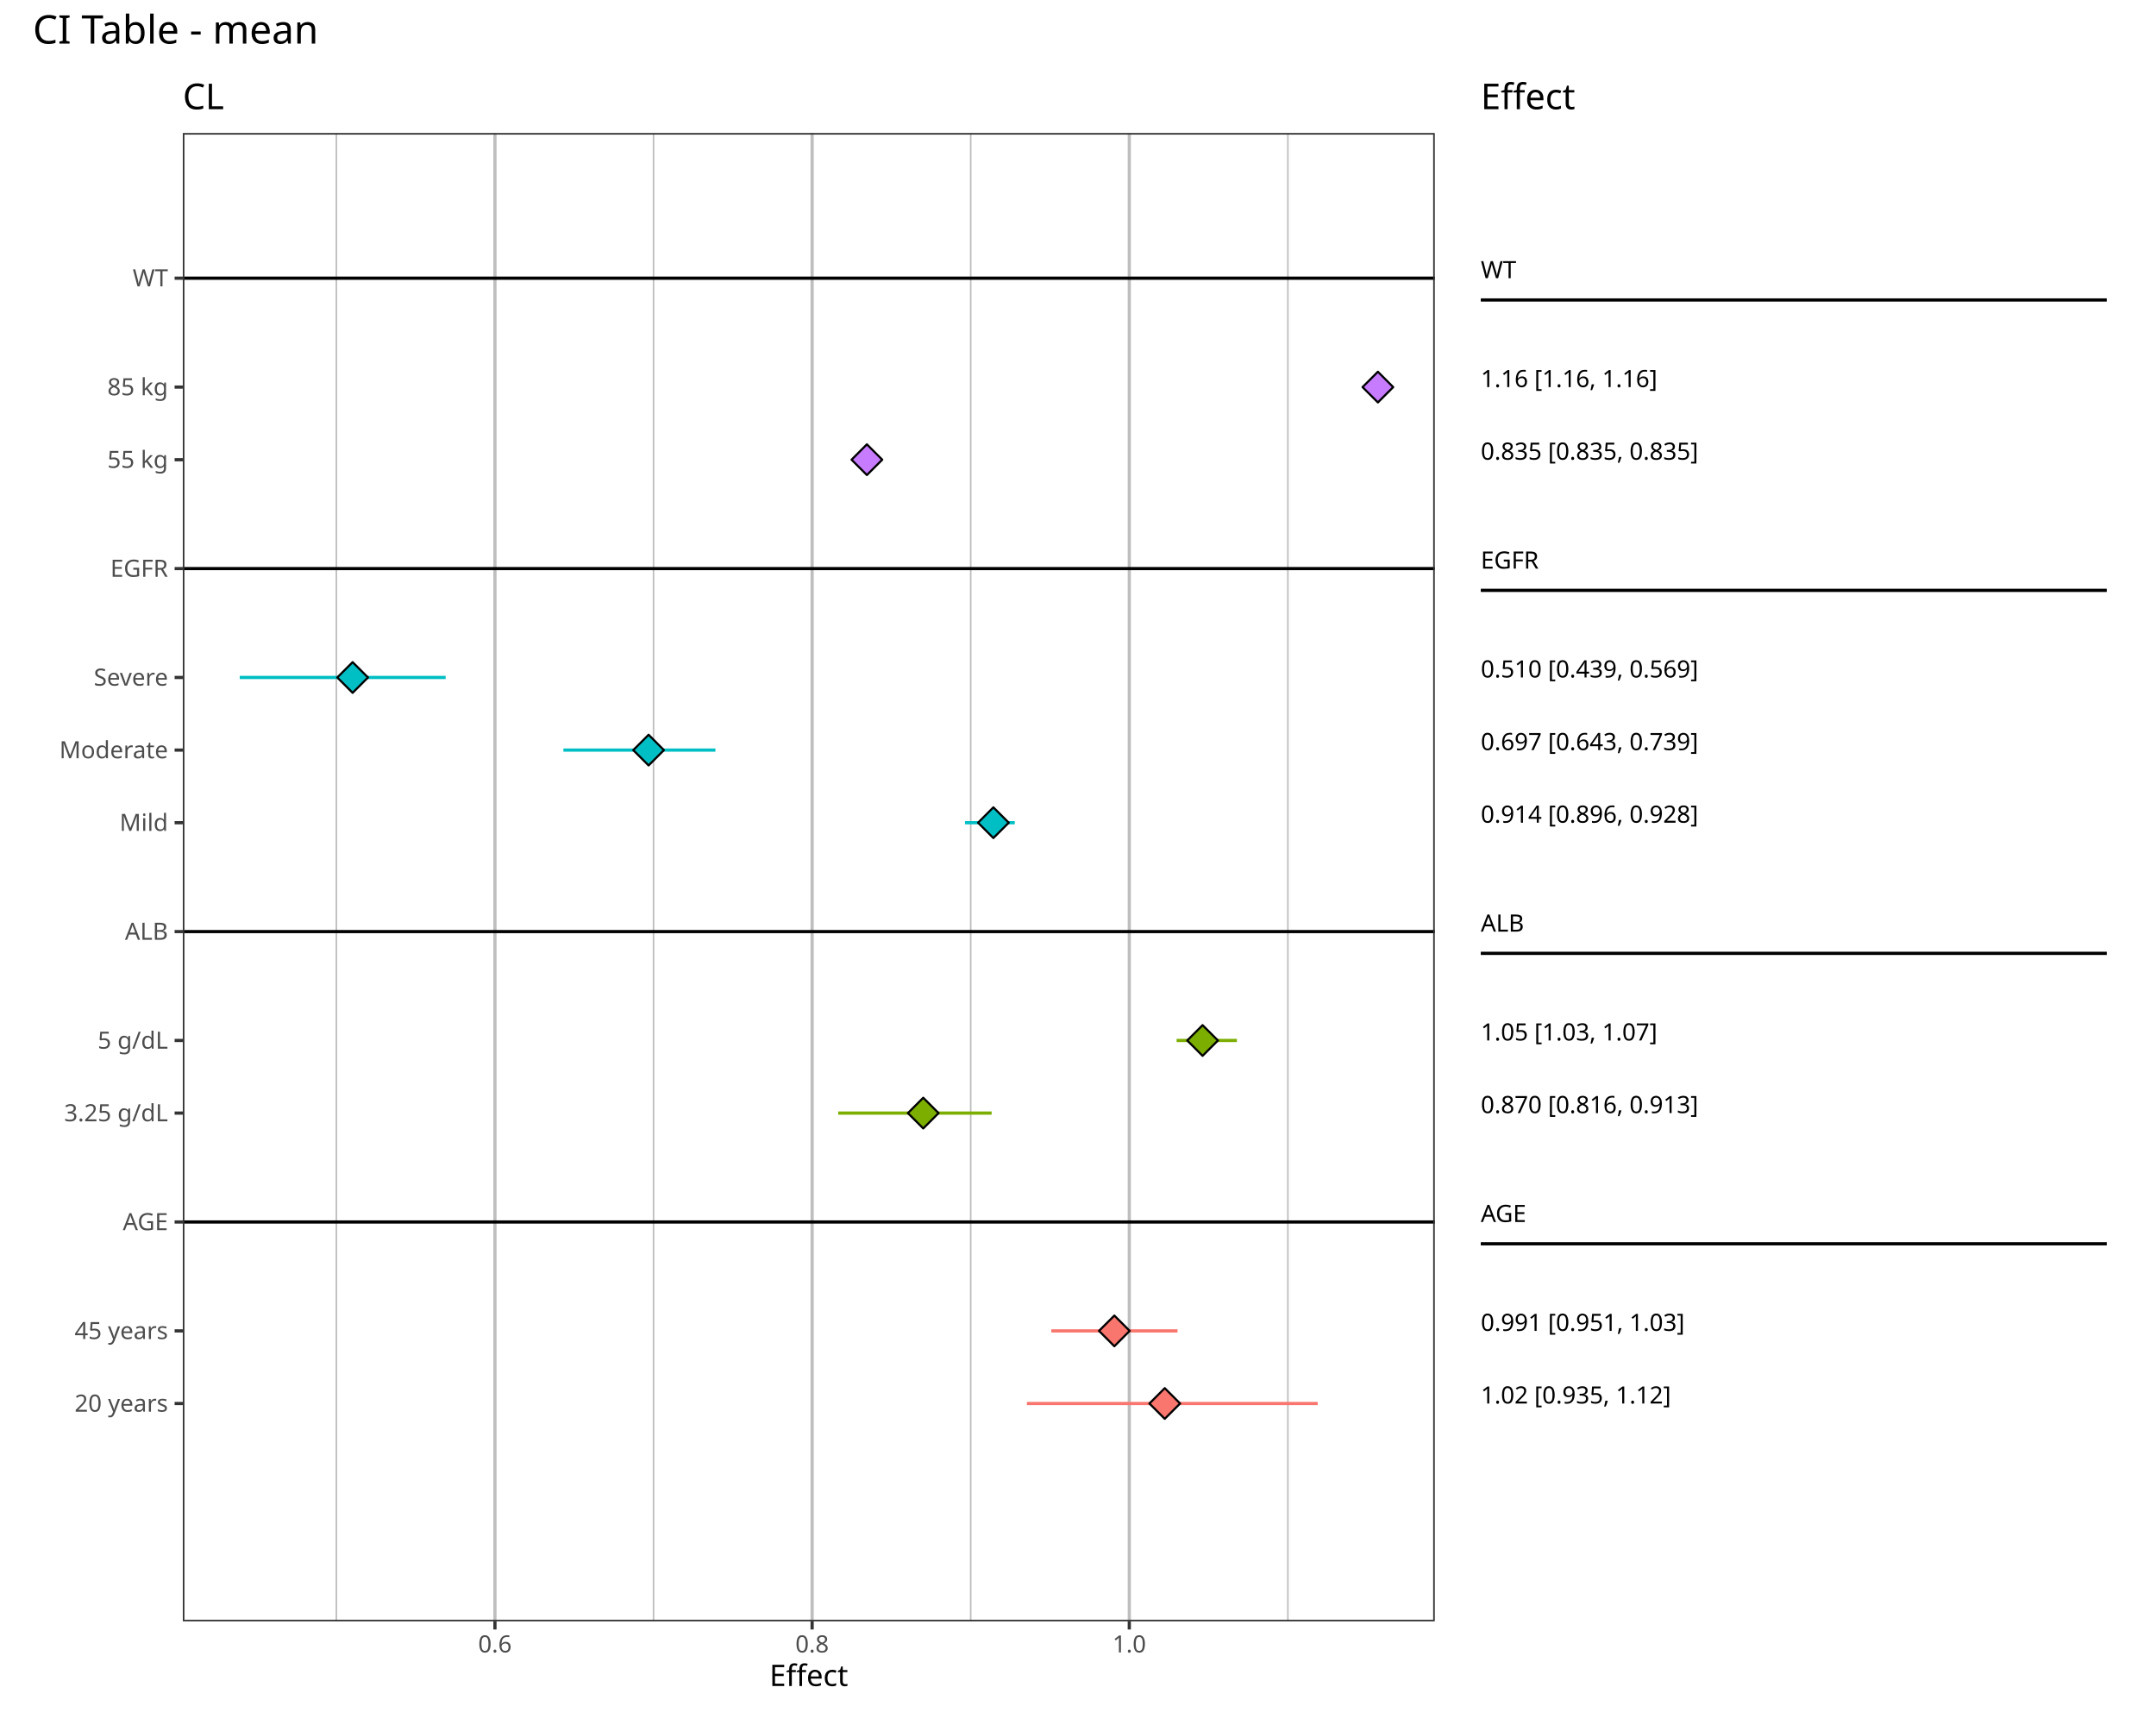
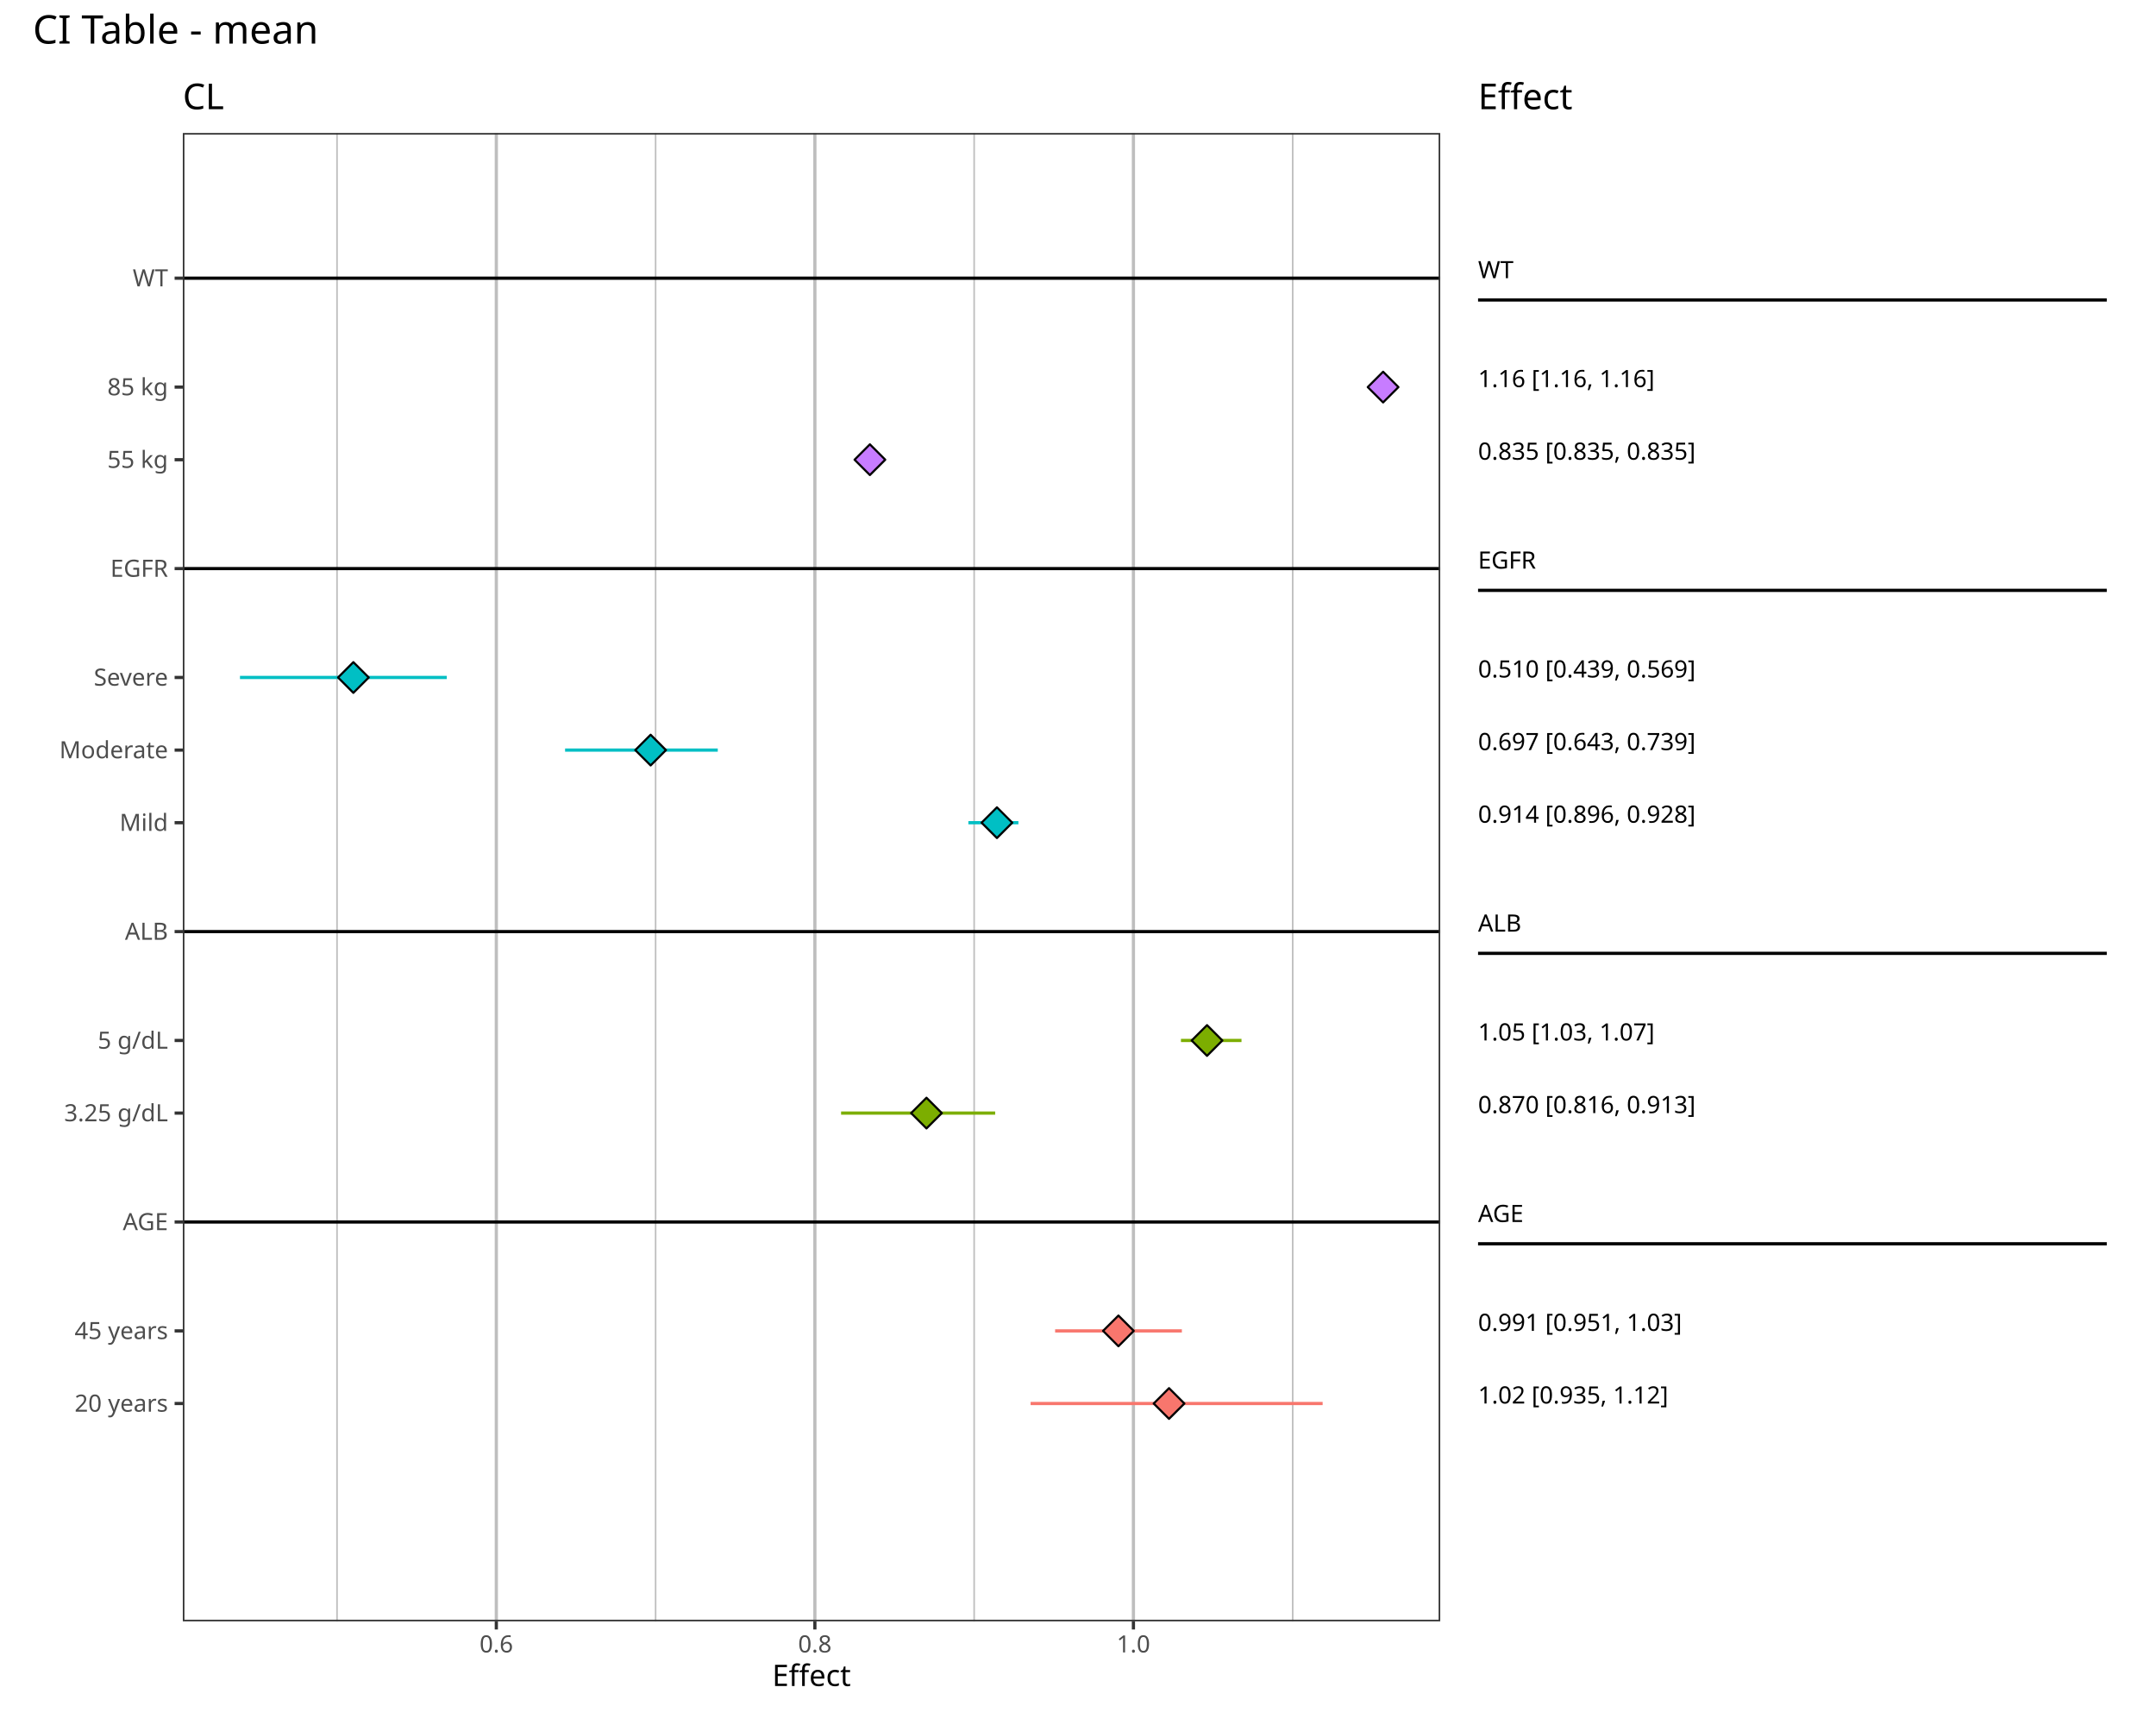
<svg xmlns="http://www.w3.org/2000/svg" class="svglite" data-engine-version="2.0" width="720.00pt" height="576.00pt" viewBox="0 0 720.00 576.00">
  <defs>
    <style type="text/css">
    .svglite line, .svglite polyline, .svglite polygon, .svglite path, .svglite rect, .svglite circle {
      fill: none;
      stroke: #000000;
      stroke-linecap: round;
      stroke-linejoin: round;
      stroke-miterlimit: 10.00;
    }
  </style>
  </defs>
  <rect width="100%" height="100%" style="stroke: none; fill: #FFFFFF;" />
  <defs>
    <clipPath id="cpMC4wMHw3MjAuMDB8MC4wMHw1NzYuMDA=">
      <rect x="0.00" y="0.00" width="720.00" height="576.00" />
    </clipPath>
  </defs>
  <g clip-path="url(#cpMC4wMHw3MjAuMDB8MC4wMHw1NzYuMDA=)">
    <rect x="0.00" y="0.00" width="720.00" height="576.00" style="stroke-width: 1.07; stroke: #FFFFFF; fill: #FFFFFF;" />
  </g>
  <defs>
    <clipPath id="cpNjEuMDV8NzAzLjU2fDQ0LjQxfDU0MS4zNw==">
      <rect x="61.05" y="44.41" width="642.51" height="496.97" />
    </clipPath>
  </defs>
  <g clip-path="url(#cpNjEuMDV8NzAzLjU2fDQ0LjQxfDU0MS4zNw==)">
</g>
  <g clip-path="url(#cpMC4wMHw3MjAuMDB8MC4wMHw1NzYuMDA=)">
</g>
  <g clip-path="url(#cpNjEuMDV8NzAzLjU2fDQ0LjQxfDU0MS4zNw==)">
</g>
  <g clip-path="url(#cpMC4wMHw3MjAuMDB8MC4wMHw1NzYuMDA=)">
</g>
  <g clip-path="url(#cpNjEuMDV8NzAzLjU2fDQ0LjQxfDU0MS4zNw==)">
</g>
  <g clip-path="url(#cpMC4wMHw3MjAuMDB8MC4wMHw1NzYuMDA=)">
</g>
  <defs>
-     <clipPath id="cpNS40OHw0ODAuMTV8MjIuNzh8NTcwLjUy">
-       <rect x="5.48" y="22.78" width="474.67" height="547.74" />
+     <clipPath id="cpNS40OHw0ODEuOTd8MjIuNzh8NTcwLjUy">
+       <rect x="5.48" y="22.78" width="476.49" height="547.74" />
    </clipPath>
  </defs>
-   <g clip-path="url(#cpNS40OHw0ODAuMTV8MjIuNzh8NTcwLjUy)">
-     <rect x="5.48" y="22.78" width="474.67" height="547.74" style="stroke-width: 1.07; stroke: #FFFFFF; fill: #FFFFFF;" />
+   <g clip-path="url(#cpNS40OHw0ODEuOTd8MjIuNzh8NTcwLjUy)">
+     <rect x="5.48" y="22.78" width="476.49" height="547.74" style="stroke-width: 1.07; stroke: #FFFFFF; fill: #FFFFFF;" />
  </g>
  <g clip-path="url(#cpMC4wMHw3MjAuMDB8MC4wMHw1NzYuMDA=)">
</g>
  <defs>
-     <clipPath id="cpNjEuMDV8NDc5LjE1fDQ0LjQxfDU0MS4zNw==">
-       <rect x="61.05" y="44.41" width="418.10" height="496.97" />
+     <clipPath id="cpNDgxLjk3fDcxNC41MnwyMi43OHw1NzAuNTI=">
+       <rect x="481.97" y="22.78" width="232.55" height="547.74" />
    </clipPath>
  </defs>
-   <g clip-path="url(#cpNjEuMDV8NDc5LjE1fDQ0LjQxfDU0MS4zNw==)">
-     <rect x="61.05" y="44.41" width="418.10" height="496.97" style="stroke-width: 1.07; stroke: none; fill: #FFFFFF;" />
-     <polyline points="112.33,541.37 112.33,44.41 " style="stroke-width: 0.53; stroke: #BEBEBE; stroke-linecap: butt;" />
-     <polyline points="218.25,541.37 218.25,44.41 " style="stroke-width: 0.53; stroke: #BEBEBE; stroke-linecap: butt;" />
-     <polyline points="324.17,541.37 324.17,44.41 " style="stroke-width: 0.53; stroke: #BEBEBE; stroke-linecap: butt;" />
-     <polyline points="430.09,541.37 430.09,44.41 " style="stroke-width: 0.53; stroke: #BEBEBE; stroke-linecap: butt;" />
-     <polyline points="165.29,541.37 165.29,44.41 " style="stroke-width: 1.07; stroke: #BEBEBE; stroke-linecap: butt;" />
-     <polyline points="271.21,541.37 271.21,44.41 " style="stroke-width: 1.07; stroke: #BEBEBE; stroke-linecap: butt;" />
-     <polyline points="377.13,541.37 377.13,44.41 " style="stroke-width: 1.07; stroke: #BEBEBE; stroke-linecap: butt;" />
-     <line x1="-152.47" y1="541.37" x2="-152.47" y2="44.41" style="stroke-width: 1.07; stroke-dasharray: 1.42,4.27,5.69,4.27; stroke-linecap: butt;" />
-     <polyline points="440.05,468.65 440.05,468.65 " style="stroke-width: 1.07; stroke: #F8766D; stroke-linecap: butt;" />
-     <polyline points="440.05,468.65 342.94,468.65 " style="stroke-width: 1.07; stroke: #F8766D; stroke-linecap: butt;" />
-     <polyline points="342.94,468.65 342.94,468.65 " style="stroke-width: 1.07; stroke: #F8766D; stroke-linecap: butt;" />
-     <polyline points="393.24,444.40 393.24,444.40 " style="stroke-width: 1.07; stroke: #F8766D; stroke-linecap: butt;" />
-     <polyline points="393.24,444.40 351.09,444.40 " style="stroke-width: 1.07; stroke: #F8766D; stroke-linecap: butt;" />
-     <polyline points="351.09,444.40 351.09,444.40 " style="stroke-width: 1.07; stroke: #F8766D; stroke-linecap: butt;" />
-     <polyline points="331.16,371.68 331.16,371.68 " style="stroke-width: 1.07; stroke: #7CAE00; stroke-linecap: butt;" />
-     <polyline points="331.16,371.68 279.93,371.68 " style="stroke-width: 1.07; stroke: #7CAE00; stroke-linecap: butt;" />
-     <polyline points="279.93,371.68 279.93,371.68 " style="stroke-width: 1.07; stroke: #7CAE00; stroke-linecap: butt;" />
-     <polyline points="413.07,347.43 413.07,347.43 " style="stroke-width: 1.07; stroke: #7CAE00; stroke-linecap: butt;" />
-     <polyline points="413.07,347.43 392.93,347.43 " style="stroke-width: 1.07; stroke: #7CAE00; stroke-linecap: butt;" />
-     <polyline points="392.93,347.43 392.93,347.43 " style="stroke-width: 1.07; stroke: #7CAE00; stroke-linecap: butt;" />
-     <polyline points="338.88,274.71 338.88,274.71 " style="stroke-width: 1.07; stroke: #00BFC4; stroke-linecap: butt;" />
-     <polyline points="338.88,274.71 322.25,274.71 " style="stroke-width: 1.07; stroke: #00BFC4; stroke-linecap: butt;" />
-     <polyline points="322.25,274.71 322.25,274.71 " style="stroke-width: 1.07; stroke: #00BFC4; stroke-linecap: butt;" />
-     <polyline points="238.92,250.47 238.92,250.47 " style="stroke-width: 1.07; stroke: #00BFC4; stroke-linecap: butt;" />
-     <polyline points="238.92,250.47 188.15,250.47 " style="stroke-width: 1.07; stroke: #00BFC4; stroke-linecap: butt;" />
-     <polyline points="188.15,250.47 188.15,250.47 " style="stroke-width: 1.07; stroke: #00BFC4; stroke-linecap: butt;" />
-     <polyline points="148.83,226.22 148.83,226.22 " style="stroke-width: 1.07; stroke: #00BFC4; stroke-linecap: butt;" />
-     <polyline points="148.83,226.22 80.06,226.22 " style="stroke-width: 1.07; stroke: #00BFC4; stroke-linecap: butt;" />
-     <polyline points="80.06,226.22 80.06,226.22 " style="stroke-width: 1.07; stroke: #00BFC4; stroke-linecap: butt;" />
-     <polyline points="289.50,153.50 289.50,153.50 " style="stroke-width: 1.07; stroke: #C77CFF; stroke-linecap: butt;" />
-     <polyline points="289.50,153.50 289.50,153.50 " style="stroke-width: 1.07; stroke: #C77CFF; stroke-linecap: butt;" />
-     <polyline points="289.50,153.50 289.50,153.50 " style="stroke-width: 1.07; stroke: #C77CFF; stroke-linecap: butt;" />
-     <polyline points="460.15,129.26 460.15,129.26 " style="stroke-width: 1.07; stroke: #C77CFF; stroke-linecap: butt;" />
-     <polyline points="460.15,129.26 460.15,129.26 " style="stroke-width: 1.07; stroke: #C77CFF; stroke-linecap: butt;" />
-     <polyline points="460.15,129.26 460.15,129.26 " style="stroke-width: 1.07; stroke: #C77CFF; stroke-linecap: butt;" />
-     <polygon points="388.97,473.77 394.10,468.65 388.97,463.52 383.85,468.65 " style="stroke-width: 0.71; fill: #F8766D;" />
-     <polygon points="372.14,449.53 377.26,444.40 372.14,439.28 367.01,444.40 " style="stroke-width: 0.71; fill: #F8766D;" />
-     <polygon points="308.32,376.80 313.44,371.68 308.32,366.55 303.19,371.68 " style="stroke-width: 0.71; fill: #7CAE00;" />
-     <polygon points="401.60,352.56 406.73,347.43 401.60,342.31 396.48,347.43 " style="stroke-width: 0.71; fill: #7CAE00;" />
-     <polygon points="331.74,279.83 336.87,274.71 331.74,269.58 326.62,274.71 " style="stroke-width: 0.71; fill: #00BFC4;" />
-     <polygon points="216.60,255.59 221.72,250.47 216.60,245.34 211.47,250.47 " style="stroke-width: 0.71; fill: #00BFC4;" />
-     <polygon points="117.76,231.35 122.89,226.22 117.76,221.10 112.64,226.22 " style="stroke-width: 0.71; fill: #00BFC4;" />
-     <polygon points="289.50,158.62 294.63,153.50 289.50,148.37 284.38,153.50 " style="stroke-width: 0.71; fill: #C77CFF;" />
-     <polygon points="460.15,134.38 465.27,129.26 460.15,124.13 455.02,129.26 " style="stroke-width: 0.71; fill: #C77CFF;" />
-     <line x1="61.05" y1="92.89" x2="479.15" y2="92.89" style="stroke-width: 1.07; stroke-linecap: butt;" />
-     <line x1="61.05" y1="189.86" x2="479.15" y2="189.86" style="stroke-width: 1.07; stroke-linecap: butt;" />
-     <line x1="61.05" y1="311.07" x2="479.15" y2="311.07" style="stroke-width: 1.07; stroke-linecap: butt;" />
-     <line x1="61.05" y1="408.04" x2="479.15" y2="408.04" style="stroke-width: 1.07; stroke-linecap: butt;" />
-     <rect x="61.05" y="44.41" width="418.10" height="496.97" style="stroke-width: 1.07; stroke: #333333;" />
+   <g clip-path="url(#cpNDgxLjk3fDcxNC41MnwyMi43OHw1NzAuNTI=)">
+     <rect x="481.97" y="22.78" width="232.55" height="547.74" style="stroke-width: 1.07; stroke: #FFFFFF; fill: #FFFFFF;" />
+   </g>
+   <g clip-path="url(#cpMC4wMHw3MjAuMDB8MC4wMHw1NzYuMDA=)">
+ </g>
+   <defs>
+     <clipPath id="cpNjEuMDV8NDgwLjk4fDQ0LjQxfDU0MS4zNw==">
+       <rect x="61.05" y="44.41" width="419.92" height="496.97" />
+     </clipPath>
+   </defs>
+   <g clip-path="url(#cpNjEuMDV8NDgwLjk4fDQ0LjQxfDU0MS4zNw==)">
+     <rect x="61.05" y="44.41" width="419.92" height="496.97" style="stroke-width: 1.07; stroke: none; fill: #FFFFFF;" />
+     <polyline points="112.55,541.37 112.55,44.41 " style="stroke-width: 0.53; stroke: #BEBEBE; stroke-linecap: butt;" />
+     <polyline points="218.94,541.37 218.94,44.41 " style="stroke-width: 0.53; stroke: #BEBEBE; stroke-linecap: butt;" />
+     <polyline points="325.32,541.37 325.32,44.41 " style="stroke-width: 0.53; stroke: #BEBEBE; stroke-linecap: butt;" />
+     <polyline points="431.70,541.37 431.70,44.41 " style="stroke-width: 0.53; stroke: #BEBEBE; stroke-linecap: butt;" />
+     <polyline points="165.75,541.37 165.75,44.41 " style="stroke-width: 1.07; stroke: #BEBEBE; stroke-linecap: butt;" />
+     <polyline points="272.13,541.37 272.13,44.41 " style="stroke-width: 1.07; stroke: #BEBEBE; stroke-linecap: butt;" />
+     <polyline points="378.51,541.37 378.51,44.41 " style="stroke-width: 1.07; stroke: #BEBEBE; stroke-linecap: butt;" />
+     <line x1="-153.40" y1="541.37" x2="-153.40" y2="44.41" style="stroke-width: 1.07; stroke-dasharray: 1.42,4.27,5.69,4.27; stroke-linecap: butt;" />
+     <polyline points="441.70,468.65 441.70,468.65 " style="stroke-width: 1.07; stroke: #F8766D; stroke-linecap: butt;" />
+     <polyline points="441.70,468.65 344.17,468.65 " style="stroke-width: 1.07; stroke: #F8766D; stroke-linecap: butt;" />
+     <polyline points="344.17,468.65 344.17,468.65 " style="stroke-width: 1.07; stroke: #F8766D; stroke-linecap: butt;" />
+     <polyline points="394.69,444.40 394.69,444.40 " style="stroke-width: 1.07; stroke: #F8766D; stroke-linecap: butt;" />
+     <polyline points="394.69,444.40 352.36,444.40 " style="stroke-width: 1.07; stroke: #F8766D; stroke-linecap: butt;" />
+     <polyline points="352.36,444.40 352.36,444.40 " style="stroke-width: 1.07; stroke: #F8766D; stroke-linecap: butt;" />
+     <polyline points="332.34,371.68 332.34,371.68 " style="stroke-width: 1.07; stroke: #7CAE00; stroke-linecap: butt;" />
+     <polyline points="332.34,371.68 280.88,371.68 " style="stroke-width: 1.07; stroke: #7CAE00; stroke-linecap: butt;" />
+     <polyline points="280.88,371.68 280.88,371.68 " style="stroke-width: 1.07; stroke: #7CAE00; stroke-linecap: butt;" />
+     <polyline points="414.60,347.43 414.60,347.43 " style="stroke-width: 1.07; stroke: #7CAE00; stroke-linecap: butt;" />
+     <polyline points="414.60,347.43 394.38,347.43 " style="stroke-width: 1.07; stroke: #7CAE00; stroke-linecap: butt;" />
+     <polyline points="394.38,347.43 394.38,347.43 " style="stroke-width: 1.07; stroke: #7CAE00; stroke-linecap: butt;" />
+     <polyline points="340.10,274.71 340.10,274.71 " style="stroke-width: 1.07; stroke: #00BFC4; stroke-linecap: butt;" />
+     <polyline points="340.10,274.71 323.39,274.71 " style="stroke-width: 1.07; stroke: #00BFC4; stroke-linecap: butt;" />
+     <polyline points="323.39,274.71 323.39,274.71 " style="stroke-width: 1.07; stroke: #00BFC4; stroke-linecap: butt;" />
+     <polyline points="239.70,250.47 239.70,250.47 " style="stroke-width: 1.07; stroke: #00BFC4; stroke-linecap: butt;" />
+     <polyline points="239.70,250.47 188.71,250.47 " style="stroke-width: 1.07; stroke: #00BFC4; stroke-linecap: butt;" />
+     <polyline points="188.71,250.47 188.71,250.47 " style="stroke-width: 1.07; stroke: #00BFC4; stroke-linecap: butt;" />
+     <polyline points="149.21,226.22 149.21,226.22 " style="stroke-width: 1.07; stroke: #00BFC4; stroke-linecap: butt;" />
+     <polyline points="149.21,226.22 80.14,226.22 " style="stroke-width: 1.07; stroke: #00BFC4; stroke-linecap: butt;" />
+     <polyline points="80.14,226.22 80.14,226.22 " style="stroke-width: 1.07; stroke: #00BFC4; stroke-linecap: butt;" />
+     <polyline points="290.50,153.50 290.50,153.50 " style="stroke-width: 1.07; stroke: #C77CFF; stroke-linecap: butt;" />
+     <polyline points="290.50,153.50 290.50,153.50 " style="stroke-width: 1.07; stroke: #C77CFF; stroke-linecap: butt;" />
+     <polyline points="290.50,153.50 290.50,153.50 " style="stroke-width: 1.07; stroke: #C77CFF; stroke-linecap: butt;" />
+     <polyline points="461.89,129.26 461.89,129.26 " style="stroke-width: 1.07; stroke: #C77CFF; stroke-linecap: butt;" />
+     <polyline points="461.89,129.26 461.89,129.26 " style="stroke-width: 1.07; stroke: #C77CFF; stroke-linecap: butt;" />
+     <polyline points="461.89,129.26 461.89,129.26 " style="stroke-width: 1.07; stroke: #C77CFF; stroke-linecap: butt;" />
+     <polygon points="390.40,473.77 395.53,468.65 390.40,463.52 385.28,468.65 " style="stroke-width: 0.71; fill: #F8766D;" />
+     <polygon points="373.50,449.53 378.62,444.40 373.50,439.28 368.37,444.40 " style="stroke-width: 0.71; fill: #F8766D;" />
+     <polygon points="309.40,376.80 314.52,371.68 309.40,366.55 304.27,371.68 " style="stroke-width: 0.71; fill: #7CAE00;" />
+     <polygon points="403.09,352.56 408.21,347.43 403.09,342.31 397.96,347.43 " style="stroke-width: 0.71; fill: #7CAE00;" />
+     <polygon points="332.93,279.83 338.05,274.71 332.93,269.58 327.80,274.71 " style="stroke-width: 0.71; fill: #00BFC4;" />
+     <polygon points="217.28,255.59 222.40,250.47 217.28,245.34 212.15,250.47 " style="stroke-width: 0.71; fill: #00BFC4;" />
+     <polygon points="118.01,231.35 123.14,226.22 118.01,221.10 112.89,226.22 " style="stroke-width: 0.71; fill: #00BFC4;" />
+     <polygon points="290.50,158.62 295.63,153.50 290.50,148.37 285.38,153.50 " style="stroke-width: 0.71; fill: #C77CFF;" />
+     <polygon points="461.89,134.38 467.01,129.26 461.89,124.13 456.76,129.26 " style="stroke-width: 0.71; fill: #C77CFF;" />
+     <line x1="61.05" y1="92.89" x2="480.98" y2="92.89" style="stroke-width: 1.07; stroke-linecap: butt;" />
+     <line x1="61.05" y1="189.86" x2="480.98" y2="189.86" style="stroke-width: 1.07; stroke-linecap: butt;" />
+     <line x1="61.05" y1="311.07" x2="480.98" y2="311.07" style="stroke-width: 1.07; stroke-linecap: butt;" />
+     <line x1="61.05" y1="408.04" x2="480.98" y2="408.04" style="stroke-width: 1.07; stroke-linecap: butt;" />
+     <rect x="61.05" y="44.41" width="419.92" height="496.97" style="stroke-width: 1.07; stroke: #333333;" />
  </g>
  <g clip-path="url(#cpMC4wMHw3MjAuMDB8MC4wMHw1NzYuMDA=)">
    <text x="56.12" y="95.62" text-anchor="end" style="font-size: 7.94px; fill: #4D4D4D; font-family: sans;" textLength="12.34px" lengthAdjust="spacingAndGlyphs">WT</text>
    <text x="56.12" y="131.99" text-anchor="end" style="font-size: 7.94px; fill: #4D4D4D; font-family: sans;" textLength="19.42px" lengthAdjust="spacingAndGlyphs">85 kg</text>
    <text x="56.12" y="156.23" text-anchor="end" style="font-size: 7.94px; fill: #4D4D4D; font-family: sans;" textLength="19.42px" lengthAdjust="spacingAndGlyphs">55 kg</text>
    <text x="56.12" y="192.59" text-anchor="end" style="font-size: 7.94px; fill: #4D4D4D; font-family: sans;" textLength="22.05px" lengthAdjust="spacingAndGlyphs">EGFR</text>
    <text x="56.12" y="228.95" text-anchor="end" style="font-size: 7.94px; fill: #4D4D4D; font-family: sans;" textLength="25.15px" lengthAdjust="spacingAndGlyphs">Severe</text>
    <text x="56.12" y="253.20" text-anchor="end" style="font-size: 7.94px; fill: #4D4D4D; font-family: sans;" textLength="33.54px" lengthAdjust="spacingAndGlyphs">Moderate</text>
    <text x="56.12" y="277.44" text-anchor="end" style="font-size: 7.94px; fill: #4D4D4D; font-family: sans;" textLength="14.55px" lengthAdjust="spacingAndGlyphs">Mild</text>
    <text x="56.12" y="313.80" text-anchor="end" style="font-size: 7.94px; fill: #4D4D4D; font-family: sans;" textLength="15.01px" lengthAdjust="spacingAndGlyphs">ALB</text>
    <text x="56.12" y="350.17" text-anchor="end" style="font-size: 7.94px; fill: #4D4D4D; font-family: sans;" textLength="22.07px" lengthAdjust="spacingAndGlyphs">5 g/dL</text>
    <text x="56.12" y="374.41" text-anchor="end" style="font-size: 7.94px; fill: #4D4D4D; font-family: sans;" textLength="33.10px" lengthAdjust="spacingAndGlyphs">3.25 g/dL</text>
    <text x="56.12" y="410.77" text-anchor="end" style="font-size: 7.94px; fill: #4D4D4D; font-family: sans;" textLength="16.77px" lengthAdjust="spacingAndGlyphs">AGE</text>
    <text x="56.12" y="447.13" text-anchor="end" style="font-size: 7.94px; fill: #4D4D4D; font-family: sans;" textLength="30.45px" lengthAdjust="spacingAndGlyphs">45 years</text>
    <text x="56.12" y="471.38" text-anchor="end" style="font-size: 7.94px; fill: #4D4D4D; font-family: sans;" textLength="30.45px" lengthAdjust="spacingAndGlyphs">20 years</text>
    <polyline points="58.31,92.89 61.05,92.89 " style="stroke-width: 1.07; stroke: #333333; stroke-linecap: butt;" />
    <polyline points="58.31,129.26 61.05,129.26 " style="stroke-width: 1.07; stroke: #333333; stroke-linecap: butt;" />
    <polyline points="58.31,153.50 61.05,153.50 " style="stroke-width: 1.07; stroke: #333333; stroke-linecap: butt;" />
    <polyline points="58.31,189.86 61.05,189.86 " style="stroke-width: 1.07; stroke: #333333; stroke-linecap: butt;" />
    <polyline points="58.31,226.22 61.05,226.22 " style="stroke-width: 1.07; stroke: #333333; stroke-linecap: butt;" />
    <polyline points="58.31,250.47 61.05,250.47 " style="stroke-width: 1.07; stroke: #333333; stroke-linecap: butt;" />
    <polyline points="58.31,274.71 61.05,274.71 " style="stroke-width: 1.07; stroke: #333333; stroke-linecap: butt;" />
    <polyline points="58.31,311.07 61.05,311.07 " style="stroke-width: 1.07; stroke: #333333; stroke-linecap: butt;" />
    <polyline points="58.31,347.43 61.05,347.43 " style="stroke-width: 1.07; stroke: #333333; stroke-linecap: butt;" />
    <polyline points="58.31,371.68 61.05,371.68 " style="stroke-width: 1.07; stroke: #333333; stroke-linecap: butt;" />
    <polyline points="58.31,408.04 61.05,408.04 " style="stroke-width: 1.07; stroke: #333333; stroke-linecap: butt;" />
    <polyline points="58.31,444.40 61.05,444.40 " style="stroke-width: 1.07; stroke: #333333; stroke-linecap: butt;" />
    <polyline points="58.31,468.65 61.05,468.65 " style="stroke-width: 1.07; stroke: #333333; stroke-linecap: butt;" />
-     <polyline points="165.29,544.11 165.29,541.37 " style="stroke-width: 1.07; stroke: #333333; stroke-linecap: butt;" />
-     <polyline points="271.21,544.11 271.21,541.37 " style="stroke-width: 1.07; stroke: #333333; stroke-linecap: butt;" />
-     <polyline points="377.13,544.11 377.13,541.37 " style="stroke-width: 1.07; stroke: #333333; stroke-linecap: butt;" />
-     <text x="165.29" y="551.77" text-anchor="middle" style="font-size: 7.94px; fill: #4D4D4D; font-family: sans;" textLength="11.03px" lengthAdjust="spacingAndGlyphs">0.6</text>
-     <text x="271.21" y="551.77" text-anchor="middle" style="font-size: 7.94px; fill: #4D4D4D; font-family: sans;" textLength="11.03px" lengthAdjust="spacingAndGlyphs">0.8</text>
-     <text x="377.13" y="551.77" text-anchor="middle" style="font-size: 7.94px; fill: #4D4D4D; font-family: sans;" textLength="11.03px" lengthAdjust="spacingAndGlyphs">1.0</text>
-     <text x="270.10" y="562.98" text-anchor="middle" style="font-size: 9.92px; font-family: sans;" textLength="25.37px" lengthAdjust="spacingAndGlyphs">Effect</text>
+     <polyline points="165.75,544.11 165.75,541.37 " style="stroke-width: 1.07; stroke: #333333; stroke-linecap: butt;" />
+     <polyline points="272.13,544.11 272.13,541.37 " style="stroke-width: 1.07; stroke: #333333; stroke-linecap: butt;" />
+     <polyline points="378.51,544.11 378.51,541.37 " style="stroke-width: 1.07; stroke: #333333; stroke-linecap: butt;" />
+     <text x="165.75" y="551.77" text-anchor="middle" style="font-size: 7.94px; fill: #4D4D4D; font-family: sans;" textLength="11.03px" lengthAdjust="spacingAndGlyphs">0.6</text>
+     <text x="272.13" y="551.77" text-anchor="middle" style="font-size: 7.94px; fill: #4D4D4D; font-family: sans;" textLength="11.03px" lengthAdjust="spacingAndGlyphs">0.8</text>
+     <text x="378.51" y="551.77" text-anchor="middle" style="font-size: 7.94px; fill: #4D4D4D; font-family: sans;" textLength="11.03px" lengthAdjust="spacingAndGlyphs">1.0</text>
+     <text x="271.01" y="562.98" text-anchor="middle" style="font-size: 9.92px; font-family: sans;" textLength="25.37px" lengthAdjust="spacingAndGlyphs">Effect</text>
    <text x="61.05" y="36.46" style="font-size: 11.91px; font-family: sans;" textLength="15.22px" lengthAdjust="spacingAndGlyphs">CL</text>
  </g>
  <defs>
-     <clipPath id="cpNDgwLjE1fDcxNC41MnwyMi43OHw1NzAuNTI=">
-       <rect x="480.15" y="22.78" width="234.37" height="547.74" />
+     <clipPath id="cpNDkzLjYwfDcwMy41Nnw0NC40MXw1NDEuMzc=">
+       <rect x="493.60" y="44.41" width="209.96" height="496.97" />
    </clipPath>
  </defs>
-   <g clip-path="url(#cpNDgwLjE1fDcxNC41MnwyMi43OHw1NzAuNTI=)">
-     <rect x="480.15" y="22.78" width="234.37" height="547.74" style="stroke-width: 1.07; stroke: #FFFFFF; fill: #FFFFFF;" />
+   <g clip-path="url(#cpNDkzLjYwfDcwMy41Nnw0NC40MXw1NDEuMzc=)">
+     <rect x="493.60" y="44.41" width="209.96" height="496.97" style="stroke-width: 1.07; stroke: none; fill: #FFFFFF;" />
+     <text x="493.60" y="92.89" style="font-size: 7.97px; font-family: sans;" textLength="12.39px" lengthAdjust="spacingAndGlyphs">WT</text>
+     <text x="493.60" y="129.26" style="font-size: 7.97px; font-family: sans;" textLength="57.59px" lengthAdjust="spacingAndGlyphs">1.16 [1.16, 1.16]</text>
+     <text x="493.60" y="153.50" style="font-size: 7.97px; font-family: sans;" textLength="70.88px" lengthAdjust="spacingAndGlyphs">0.835 [0.835, 0.835]</text>
+     <text x="493.60" y="189.86" style="font-size: 7.97px; font-family: sans;" textLength="22.14px" lengthAdjust="spacingAndGlyphs">EGFR</text>
+     <text x="493.60" y="226.22" style="font-size: 7.97px; font-family: sans;" textLength="70.88px" lengthAdjust="spacingAndGlyphs">0.510 [0.439, 0.569]</text>
+     <text x="493.60" y="250.47" style="font-size: 7.97px; font-family: sans;" textLength="70.88px" lengthAdjust="spacingAndGlyphs">0.697 [0.643, 0.739]</text>
+     <text x="493.60" y="274.71" style="font-size: 7.97px; font-family: sans;" textLength="70.88px" lengthAdjust="spacingAndGlyphs">0.914 [0.896, 0.928]</text>
+     <text x="493.60" y="311.07" style="font-size: 7.97px; font-family: sans;" textLength="15.06px" lengthAdjust="spacingAndGlyphs">ALB</text>
+     <text x="493.60" y="347.43" style="font-size: 7.97px; font-family: sans;" textLength="57.59px" lengthAdjust="spacingAndGlyphs">1.05 [1.03, 1.07]</text>
+     <text x="493.60" y="371.68" style="font-size: 7.97px; font-family: sans;" textLength="70.88px" lengthAdjust="spacingAndGlyphs">0.870 [0.816, 0.913]</text>
+     <text x="493.60" y="408.04" style="font-size: 7.97px; font-family: sans;" textLength="16.83px" lengthAdjust="spacingAndGlyphs">AGE</text>
+     <text x="493.60" y="444.40" style="font-size: 7.97px; font-family: sans;" textLength="66.45px" lengthAdjust="spacingAndGlyphs">0.991 [0.951, 1.03]</text>
+     <text x="493.60" y="468.65" style="font-size: 7.97px; font-family: sans;" textLength="62.02px" lengthAdjust="spacingAndGlyphs">1.02 [0.935, 1.12]</text>
+     <line x1="493.60" y1="100.16" x2="703.56" y2="100.16" style="stroke-width: 1.07; stroke-linecap: butt;" />
+     <line x1="493.60" y1="197.13" x2="703.56" y2="197.13" style="stroke-width: 1.07; stroke-linecap: butt;" />
+     <line x1="493.60" y1="318.34" x2="703.56" y2="318.34" style="stroke-width: 1.07; stroke-linecap: butt;" />
+     <line x1="493.60" y1="415.31" x2="703.56" y2="415.31" style="stroke-width: 1.07; stroke-linecap: butt;" />
  </g>
  <g clip-path="url(#cpMC4wMHw3MjAuMDB8MC4wMHw1NzYuMDA=)">
- </g>
-   <defs>
-     <clipPath id="cpNDk0LjUxfDcwMy41Nnw0NC40MXw1NDEuMzc=">
-       <rect x="494.51" y="44.41" width="209.05" height="496.97" />
-     </clipPath>
-   </defs>
-   <g clip-path="url(#cpNDk0LjUxfDcwMy41Nnw0NC40MXw1NDEuMzc=)">
-     <rect x="494.51" y="44.41" width="209.05" height="496.97" style="stroke-width: 1.07; stroke: none; fill: #FFFFFF;" />
-     <text x="494.51" y="92.89" style="font-size: 7.97px; font-family: sans;" textLength="12.39px" lengthAdjust="spacingAndGlyphs">WT</text>
-     <text x="494.51" y="129.26" style="font-size: 7.97px; font-family: sans;" textLength="57.59px" lengthAdjust="spacingAndGlyphs">1.16 [1.16, 1.16]</text>
-     <text x="494.51" y="153.50" style="font-size: 7.97px; font-family: sans;" textLength="70.88px" lengthAdjust="spacingAndGlyphs">0.835 [0.835, 0.835]</text>
-     <text x="494.51" y="189.86" style="font-size: 7.97px; font-family: sans;" textLength="22.14px" lengthAdjust="spacingAndGlyphs">EGFR</text>
-     <text x="494.51" y="226.22" style="font-size: 7.97px; font-family: sans;" textLength="70.88px" lengthAdjust="spacingAndGlyphs">0.510 [0.439, 0.569]</text>
-     <text x="494.51" y="250.47" style="font-size: 7.97px; font-family: sans;" textLength="70.88px" lengthAdjust="spacingAndGlyphs">0.697 [0.643, 0.739]</text>
-     <text x="494.51" y="274.71" style="font-size: 7.97px; font-family: sans;" textLength="70.88px" lengthAdjust="spacingAndGlyphs">0.914 [0.896, 0.928]</text>
-     <text x="494.51" y="311.07" style="font-size: 7.97px; font-family: sans;" textLength="15.06px" lengthAdjust="spacingAndGlyphs">ALB</text>
-     <text x="494.51" y="347.43" style="font-size: 7.97px; font-family: sans;" textLength="57.59px" lengthAdjust="spacingAndGlyphs">1.05 [1.03, 1.07]</text>
-     <text x="494.51" y="371.68" style="font-size: 7.97px; font-family: sans;" textLength="70.88px" lengthAdjust="spacingAndGlyphs">0.870 [0.816, 0.913]</text>
-     <text x="494.51" y="408.04" style="font-size: 7.97px; font-family: sans;" textLength="16.83px" lengthAdjust="spacingAndGlyphs">AGE</text>
-     <text x="494.51" y="444.40" style="font-size: 7.97px; font-family: sans;" textLength="66.45px" lengthAdjust="spacingAndGlyphs">0.991 [0.951, 1.03]</text>
-     <text x="494.51" y="468.65" style="font-size: 7.97px; font-family: sans;" textLength="62.02px" lengthAdjust="spacingAndGlyphs">1.02 [0.935, 1.12]</text>
-     <line x1="494.51" y1="100.16" x2="703.56" y2="100.16" style="stroke-width: 1.07; stroke-linecap: butt;" />
-     <line x1="494.51" y1="197.13" x2="703.56" y2="197.13" style="stroke-width: 1.07; stroke-linecap: butt;" />
-     <line x1="494.51" y1="318.34" x2="703.56" y2="318.34" style="stroke-width: 1.07; stroke-linecap: butt;" />
-     <line x1="494.51" y1="415.31" x2="703.56" y2="415.31" style="stroke-width: 1.07; stroke-linecap: butt;" />
-   </g>
-   <g clip-path="url(#cpMC4wMHw3MjAuMDB8MC4wMHw1NzYuMDA=)">
-     <polyline points="494.51,541.37 703.56,541.37 " style="stroke-width: 1.07; stroke: #FFFFFF; stroke-linecap: butt;" />
-     <polyline points="494.51,544.11 494.51,541.37 " style="stroke-width: 1.07; stroke: #FFFFFF; stroke-linecap: butt;" />
-     <polyline points="536.32,544.11 536.32,541.37 " style="stroke-width: 1.07; stroke: #FFFFFF; stroke-linecap: butt;" />
-     <polyline points="578.13,544.11 578.13,541.37 " style="stroke-width: 1.07; stroke: #FFFFFF; stroke-linecap: butt;" />
-     <polyline points="619.94,544.11 619.94,541.37 " style="stroke-width: 1.07; stroke: #FFFFFF; stroke-linecap: butt;" />
-     <polyline points="661.75,544.11 661.75,541.37 " style="stroke-width: 1.07; stroke: #FFFFFF; stroke-linecap: butt;" />
+     <polyline points="493.60,541.37 703.56,541.37 " style="stroke-width: 1.07; stroke: #FFFFFF; stroke-linecap: butt;" />
+     <polyline points="493.60,544.11 493.60,541.37 " style="stroke-width: 1.07; stroke: #FFFFFF; stroke-linecap: butt;" />
+     <polyline points="535.59,544.11 535.59,541.37 " style="stroke-width: 1.07; stroke: #FFFFFF; stroke-linecap: butt;" />
+     <polyline points="577.58,544.11 577.58,541.37 " style="stroke-width: 1.07; stroke: #FFFFFF; stroke-linecap: butt;" />
+     <polyline points="619.58,544.11 619.58,541.37 " style="stroke-width: 1.07; stroke: #FFFFFF; stroke-linecap: butt;" />
+     <polyline points="661.57,544.11 661.57,541.37 " style="stroke-width: 1.07; stroke: #FFFFFF; stroke-linecap: butt;" />
    <polyline points="703.56,544.11 703.56,541.37 " style="stroke-width: 1.07; stroke: #FFFFFF; stroke-linecap: butt;" />
-     <text x="494.51" y="551.77" text-anchor="middle" style="font-size: 7.94px; fill: #FFFFFF; font-family: sans;" textLength="11.03px" lengthAdjust="spacingAndGlyphs">1.0</text>
-     <text x="536.32" y="551.77" text-anchor="middle" style="font-size: 7.94px; fill: #FFFFFF; font-family: sans;" textLength="11.03px" lengthAdjust="spacingAndGlyphs">1.1</text>
-     <text x="578.13" y="551.77" text-anchor="middle" style="font-size: 7.94px; fill: #FFFFFF; font-family: sans;" textLength="11.03px" lengthAdjust="spacingAndGlyphs">1.2</text>
-     <text x="619.94" y="551.77" text-anchor="middle" style="font-size: 7.94px; fill: #FFFFFF; font-family: sans;" textLength="11.03px" lengthAdjust="spacingAndGlyphs">1.3</text>
-     <text x="661.75" y="551.77" text-anchor="middle" style="font-size: 7.94px; fill: #FFFFFF; font-family: sans;" textLength="11.03px" lengthAdjust="spacingAndGlyphs">1.4</text>
+     <text x="493.60" y="551.77" text-anchor="middle" style="font-size: 7.94px; fill: #FFFFFF; font-family: sans;" textLength="11.03px" lengthAdjust="spacingAndGlyphs">1.0</text>
+     <text x="535.59" y="551.77" text-anchor="middle" style="font-size: 7.94px; fill: #FFFFFF; font-family: sans;" textLength="11.03px" lengthAdjust="spacingAndGlyphs">1.1</text>
+     <text x="577.58" y="551.77" text-anchor="middle" style="font-size: 7.94px; fill: #FFFFFF; font-family: sans;" textLength="11.03px" lengthAdjust="spacingAndGlyphs">1.2</text>
+     <text x="619.58" y="551.77" text-anchor="middle" style="font-size: 7.94px; fill: #FFFFFF; font-family: sans;" textLength="11.03px" lengthAdjust="spacingAndGlyphs">1.3</text>
+     <text x="661.57" y="551.77" text-anchor="middle" style="font-size: 7.94px; fill: #FFFFFF; font-family: sans;" textLength="11.03px" lengthAdjust="spacingAndGlyphs">1.4</text>
    <text x="703.56" y="551.77" text-anchor="middle" style="font-size: 7.94px; fill: #FFFFFF; font-family: sans;" textLength="11.03px" lengthAdjust="spacingAndGlyphs">1.5</text>
-     <text x="494.51" y="36.46" style="font-size: 11.91px; font-family: sans;" textLength="30.44px" lengthAdjust="spacingAndGlyphs">Effect</text>
+     <text x="493.60" y="36.46" style="font-size: 11.91px; font-family: sans;" textLength="30.44px" lengthAdjust="spacingAndGlyphs">Effect</text>
    <text x="10.96" y="14.56" style="font-size: 13.20px; font-family: sans;" textLength="94.64px" lengthAdjust="spacingAndGlyphs">CI Table - mean</text>
  </g>
</svg>
